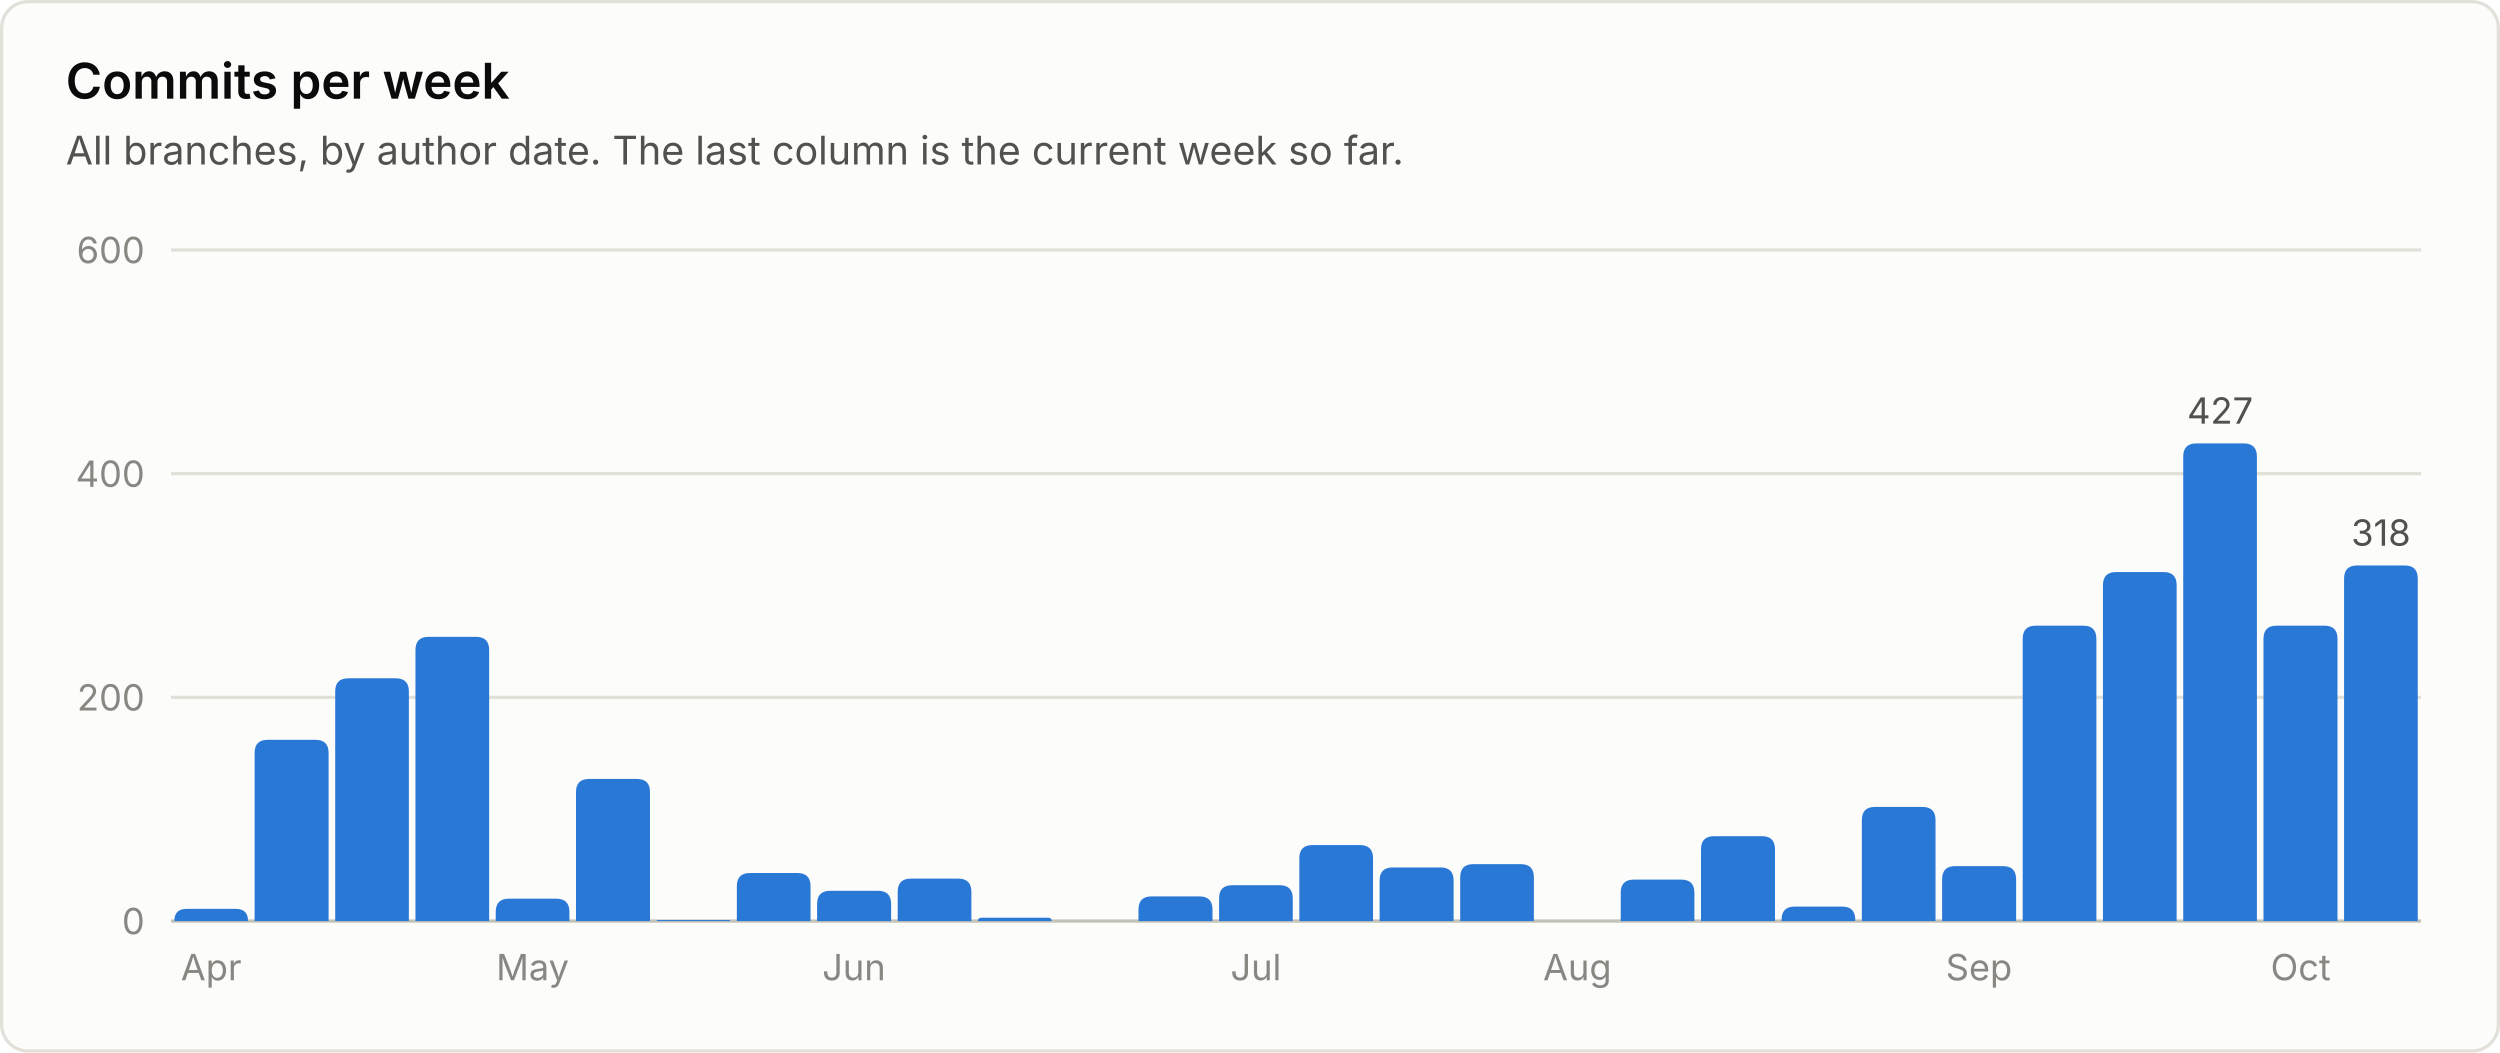
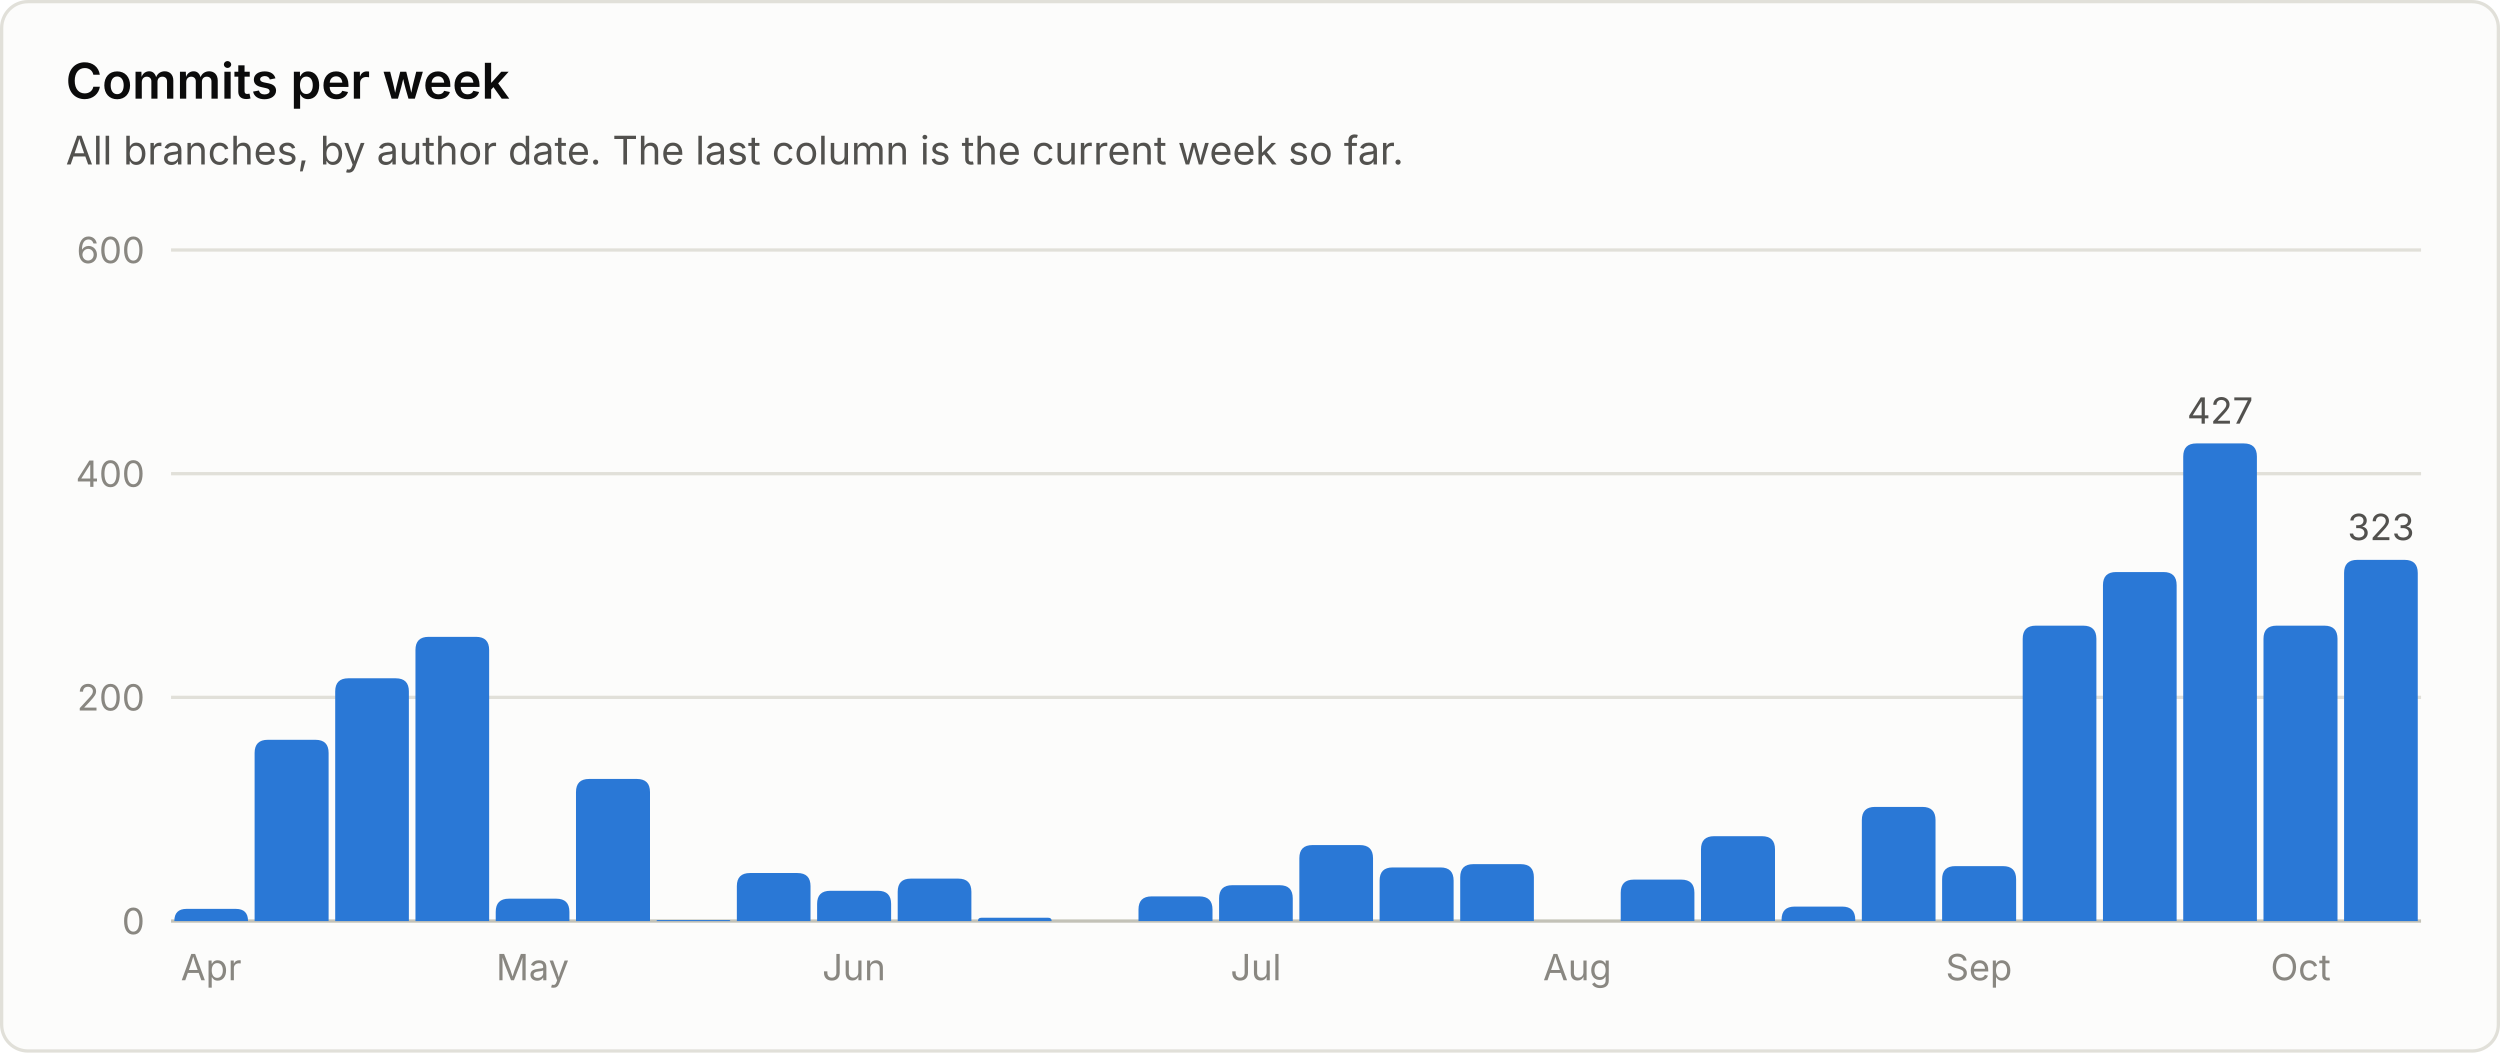
<svg xmlns="http://www.w3.org/2000/svg" viewBox="0 0 760 320" width="760" height="320" role="img" font-family="system-ui, -apple-system, 'Segoe UI', sans-serif">
  <rect x="0.5" y="0.5" width="759" height="319" rx="8" fill="#fcfcfb" stroke="#e1e0d9" />
  <text x="20.0" y="30.0" fill="#0b0b0b" font-size="15" font-weight="600" text-anchor="start">Commits per week</text>
  <text x="20.0" y="50.0" fill="#52514e" font-size="12" font-weight="400" text-anchor="start">All branches, by author date. The last column is the current week so far.</text>
  <line x1="52" y1="280.0" x2="736" y2="280.0" stroke="#c3c2b7" stroke-width="1" />
  <text x="44.0" y="284.0" fill="#898781" font-size="11" font-weight="400" text-anchor="end">0</text>
  <line x1="52" y1="212.0" x2="736" y2="212.0" stroke="#e1e0d9" stroke-width="1" />
  <text x="44.0" y="216.0" fill="#898781" font-size="11" font-weight="400" text-anchor="end">200</text>
  <line x1="52" y1="144.0" x2="736" y2="144.0" stroke="#e1e0d9" stroke-width="1" />
  <text x="44.0" y="148.0" fill="#898781" font-size="11" font-weight="400" text-anchor="end">400</text>
  <line x1="52" y1="76.0" x2="736" y2="76.0" stroke="#e1e0d9" stroke-width="1" />
  <text x="44.0" y="80.0" fill="#898781" font-size="11" font-weight="400" text-anchor="end">600</text>
  <path d="M53.0 280.0 V280.0 Q53.0 276.3 56.7 276.3 H71.7 Q75.4 276.3 75.4 280.0 V280.0 Z" fill="#2a78d6" />
  <text x="64.2" y="298.0" fill="#898781" font-size="11" font-weight="400" text-anchor="middle">Apr</text>
  <path d="M77.4 280.0 V228.9 Q77.4 224.9 81.4 224.9 H95.9 Q99.9 224.9 99.9 228.9 V280.0 Z" fill="#2a78d6" />
  <path d="M101.9 280.0 V210.2 Q101.9 206.2 105.9 206.2 H120.3 Q124.3 206.2 124.3 210.2 V280.0 Z" fill="#2a78d6" />
  <path d="M126.3 280.0 V197.6 Q126.3 193.6 130.3 193.6 H144.7 Q148.7 193.6 148.7 197.6 V280.0 Z" fill="#2a78d6" />
  <path d="M150.7 280.0 V277.2 Q150.7 273.2 154.7 273.2 H169.1 Q173.1 273.2 173.1 277.2 V280.0 Z" fill="#2a78d6" />
  <text x="161.9" y="298.0" fill="#898781" font-size="11" font-weight="400" text-anchor="middle">May</text>
  <path d="M175.1 280.0 V240.8 Q175.1 236.8 179.1 236.8 H193.6 Q197.6 236.8 197.6 240.8 V280.0 Z" fill="#2a78d6" />
  <path d="M199.6 280.0 V280.0 Q199.6 279.7 199.9 279.7 H221.7 Q222.0 279.7 222.0 280.0 V280.0 Z" fill="#2a78d6" />
  <path d="M224.0 280.0 V269.4 Q224.0 265.4 228.0 265.4 H242.4 Q246.4 265.4 246.4 269.4 V280.0 Z" fill="#2a78d6" />
  <path d="M248.4 280.0 V274.8 Q248.4 270.8 252.4 270.8 H266.9 Q270.9 270.8 270.9 274.8 V280.0 Z" fill="#2a78d6" />
  <text x="259.6" y="298.0" fill="#898781" font-size="11" font-weight="400" text-anchor="middle">Jun</text>
  <path d="M272.9 280.0 V271.1 Q272.9 267.1 276.9 267.1 H291.3 Q295.3 267.1 295.3 271.1 V280.0 Z" fill="#2a78d6" />
  <path d="M297.3 280.0 V280.0 Q297.3 279.0 298.3 279.0 H318.7 Q319.7 279.0 319.7 280.0 V280.0 Z" fill="#2a78d6" />
  <path d="M346.1 280.0 V276.5 Q346.1 272.5 350.1 272.5 H364.6 Q368.6 272.5 368.6 276.5 V280.0 Z" fill="#2a78d6" />
  <path d="M370.6 280.0 V273.1 Q370.6 269.1 374.6 269.1 H389.0 Q393.0 269.1 393.0 273.1 V280.0 Z" fill="#2a78d6" />
  <text x="381.8" y="298.0" fill="#898781" font-size="11" font-weight="400" text-anchor="middle">Jul</text>
  <path d="M395.0 280.0 V260.9 Q395.0 256.9 399.0 256.9 H413.4 Q417.4 256.9 417.4 260.9 V280.0 Z" fill="#2a78d6" />
  <path d="M419.4 280.0 V267.7 Q419.4 263.7 423.4 263.7 H437.9 Q441.9 263.7 441.9 267.7 V280.0 Z" fill="#2a78d6" />
  <path d="M443.9 280.0 V266.7 Q443.9 262.7 447.9 262.7 H462.3 Q466.3 262.7 466.3 266.7 V280.0 Z" fill="#2a78d6" />
  <text x="479.5" y="298.0" fill="#898781" font-size="11" font-weight="400" text-anchor="middle">Aug</text>
  <path d="M492.7 280.0 V271.4 Q492.7 267.4 496.7 267.4 H511.1 Q515.1 267.4 515.1 271.4 V280.0 Z" fill="#2a78d6" />
  <path d="M517.1 280.0 V258.2 Q517.1 254.2 521.1 254.2 H535.6 Q539.6 254.2 539.6 258.2 V280.0 Z" fill="#2a78d6" />
  <path d="M541.6 280.0 V279.6 Q541.6 275.6 545.6 275.6 H560.0 Q564.0 275.6 564.0 279.6 V280.0 Z" fill="#2a78d6" />
  <path d="M566.0 280.0 V249.3 Q566.0 245.3 570.0 245.3 H584.4 Q588.4 245.3 588.4 249.3 V280.0 Z" fill="#2a78d6" />
  <path d="M590.4 280.0 V267.3 Q590.4 263.3 594.4 263.3 H608.9 Q612.9 263.3 612.9 267.3 V280.0 Z" fill="#2a78d6" />
  <text x="601.6" y="298.0" fill="#898781" font-size="11" font-weight="400" text-anchor="middle">Sep</text>
  <path d="M614.9 280.0 V194.2 Q614.9 190.2 618.9 190.2 H633.3 Q637.3 190.2 637.3 194.2 V280.0 Z" fill="#2a78d6" />
  <path d="M639.3 280.0 V177.9 Q639.3 173.9 643.3 173.9 H657.7 Q661.7 173.9 661.7 177.9 V280.0 Z" fill="#2a78d6" />
  <path d="M663.7 280.0 V138.8 Q663.7 134.8 667.7 134.8 H682.1 Q686.1 134.8 686.1 138.8 V280.0 Z" fill="#2a78d6" />
  <text x="674.9" y="128.8" fill="#52514e" font-size="11" font-weight="400" text-anchor="middle">427</text>
  <path d="M688.1 280.0 V194.2 Q688.1 190.2 692.1 190.2 H706.6 Q710.6 190.2 710.6 194.2 V280.0 Z" fill="#2a78d6" />
  <text x="699.4" y="298.0" fill="#898781" font-size="11" font-weight="400" text-anchor="middle">Oct</text>
-   <path d="M712.6 280.0 V175.9 Q712.6 171.9 716.6 171.9 H731.0 Q735.0 171.9 735.0 175.9 V280.0 Z" fill="#2a78d6" />
-   <text x="723.8" y="165.9" fill="#52514e" font-size="11" font-weight="400" text-anchor="middle">318</text>
+   <path d="M712.6 280.0 V174.2 Q712.6 170.2 716.6 170.2 H731.0 Q735.0 170.2 735.0 174.2 V280.0 Z" fill="#2a78d6" />
+   <text x="723.8" y="164.2" fill="#52514e" font-size="11" font-weight="400" text-anchor="middle">323</text>
</svg>
